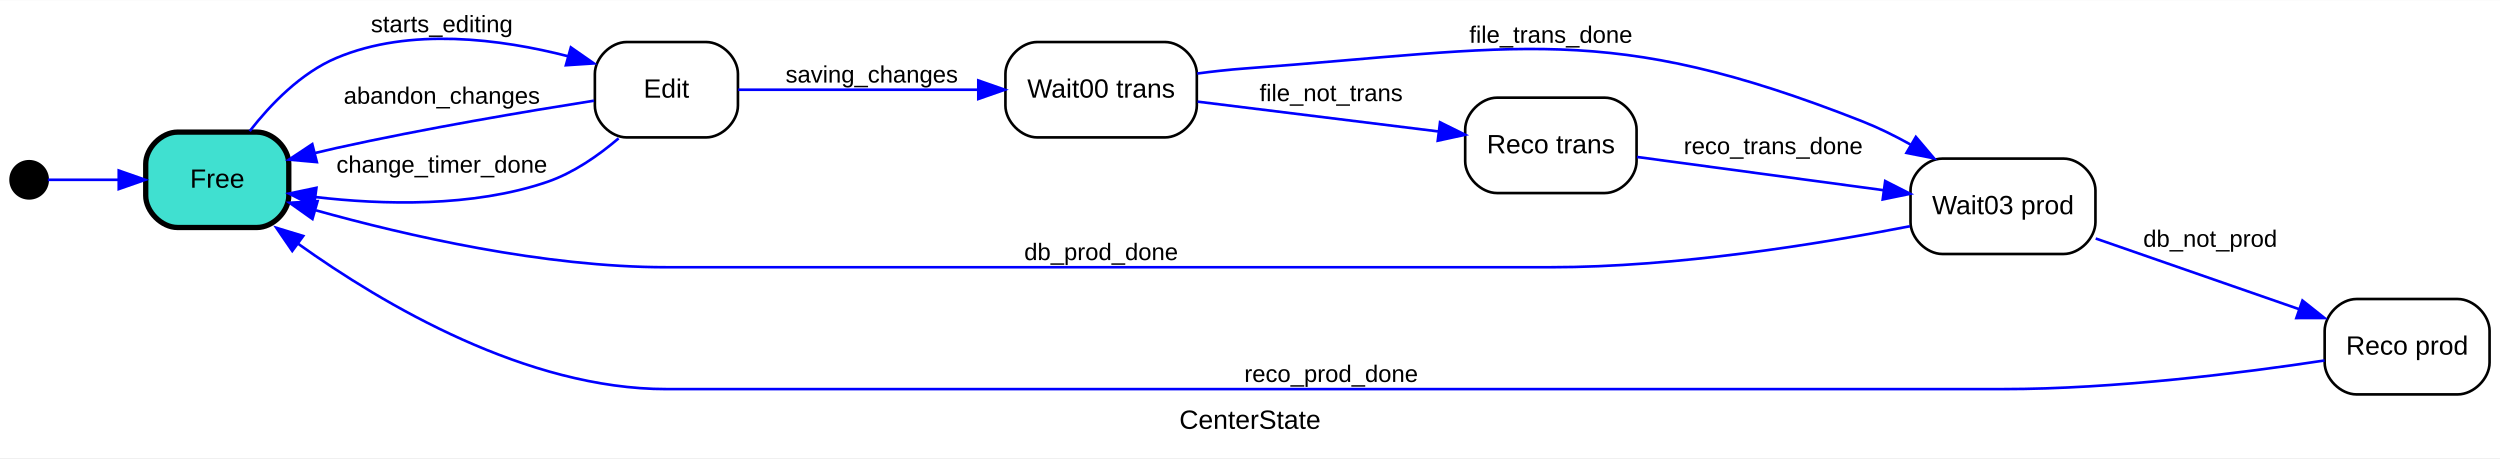
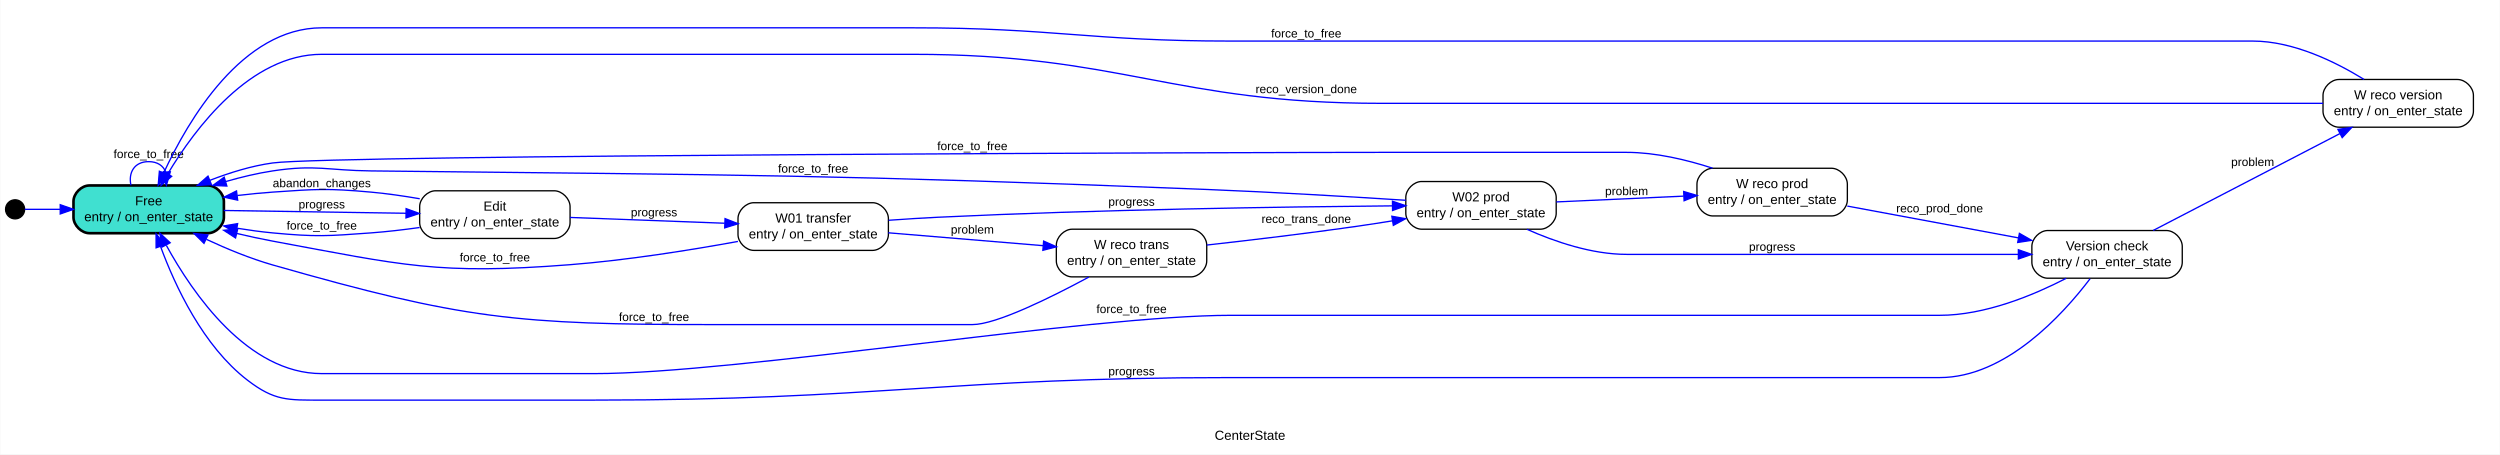
- <svg xmlns="http://www.w3.org/2000/svg" width="944pt" height="173pt" viewBox="0.00 0.00 943.61 172.80">
-   <g id="graph0" class="graph" transform="scale(1 1) rotate(0) translate(4 168.8)">
-     <polygon fill="#ffffff" stroke="transparent" points="-4,4 -4,-168.8 939.61,-168.8 939.61,4 -4,4" />
-     <text text-anchor="middle" x="467.805" y="-7" font-family="Arial" font-size="10.00" fill="#000000">CenterState</text>
+ <svg xmlns="http://www.w3.org/2000/svg" width="1887pt" height="343pt" viewBox="0.00 0.00 1886.61 343.00">
+   <g id="graph0" class="graph" transform="scale(1 1) rotate(0) translate(4 339)">
+     <polygon fill="#ffffff" stroke="transparent" points="-4,4 -4,-339 1882.608,-339 1882.608,4 -4,4" />
+     <text text-anchor="middle" x="939.304" y="-7" font-family="Arial" font-size="10.00" fill="#000000">CenterState</text>
+     <g id="clust2" class="cluster">
+ </g>
    <g id="node1" class="node">
-       <ellipse fill="#000000" stroke="#000000" cx="7" cy="-101" rx="7" ry="7" />
-       <text text-anchor="middle" x="7" y="-100.7" font-family="Times,serif" font-size="1.00" fill="#000000">i</text>
+       <ellipse fill="#000000" stroke="#000000" cx="7.2" cy="-181" rx="7.2" ry="7.2" />
    </g>
    <g id="node2" class="node">
-       <path fill="#40e0d0" stroke="#000000" stroke-width="2" d="M93,-119C93,-119 63,-119 63,-119 57,-119 51,-113 51,-107 51,-107 51,-95 51,-95 51,-89 57,-83 63,-83 63,-83 93,-83 93,-83 99,-83 105,-89 105,-95 105,-95 105,-107 105,-107 105,-113 99,-119 93,-119" />
-       <text text-anchor="middle" x="78" y="-98" font-family="Arial" font-size="10.00" fill="#000000">Free</text>
+       <path fill="#40e0d0" stroke="#000000" stroke-width="2" d="M152.79,-199C152.79,-199 63.27,-199 63.27,-199 57.27,-199 51.27,-193 51.27,-187 51.27,-187 51.27,-175 51.27,-175 51.27,-169 57.27,-163 63.27,-163 63.27,-163 152.79,-163 152.79,-163 158.79,-163 164.79,-169 164.79,-175 164.79,-175 164.79,-187 164.79,-187 164.79,-193 158.79,-199 152.79,-199" />
+       <text text-anchor="middle" x="108.03" y="-184" font-family="Arial" font-size="10.00" fill="#000000">Free</text>
+       <text text-anchor="middle" x="108.03" y="-172" font-family="Arial" font-size="10.00" fill="#000000">entry / on_enter_state</text>
    </g>
    <g id="edge1" class="edge">
-       <path fill="none" stroke="#0000ff" d="M14.067,-101C20.486,-101 30.484,-101 40.682,-101" />
-       <polygon fill="#0000ff" stroke="#0000ff" points="40.822,-104.5 50.822,-101 40.822,-97.5 40.822,-104.5" />
+       <path fill="none" stroke="#0000ff" d="M14.451,-181C20.674,-181 30.327,-181 41.112,-181" />
+       <polygon fill="#0000ff" stroke="#0000ff" points="41.27,-184.5 51.27,-181 41.27,-177.5 41.27,-184.5" />
+     </g>
+     <g id="edge3" class="edge">
+       <path fill="none" stroke="#0000ff" d="M94.643,-199.153C92.583,-208.539 97.046,-217 108.03,-217 114.724,-217 118.995,-213.858 120.845,-209.28" />
+       <polygon fill="#0000ff" stroke="#0000ff" points="124.348,-209.334 121.417,-199.153 117.359,-208.939 124.348,-209.334" />
+       <text text-anchor="middle" x="108.03" y="-219.7" font-family="Arial" font-size="9.00" fill="#000000">force_to_free</text>
    </g>
    <g id="node3" class="node">
-       <path fill="#ffffff" stroke="#000000" d="M262.528,-153C262.528,-153 232.528,-153 232.528,-153 226.528,-153 220.528,-147 220.528,-141 220.528,-141 220.528,-129 220.528,-129 220.528,-123 226.528,-117 232.528,-117 232.528,-117 262.528,-117 262.528,-117 268.528,-117 274.528,-123 274.528,-129 274.528,-129 274.528,-141 274.528,-141 274.528,-147 268.528,-153 262.528,-153" />
-       <text text-anchor="middle" x="247.528" y="-132" font-family="Arial" font-size="10.00" fill="#000000">Edit</text>
+       <path fill="#ffffff" stroke="#000000" d="M414.091,-195C414.091,-195 324.57,-195 324.57,-195 318.57,-195 312.57,-189 312.57,-183 312.57,-183 312.57,-171 312.57,-171 312.57,-165 318.57,-159 324.57,-159 324.57,-159 414.091,-159 414.091,-159 420.091,-159 426.091,-165 426.091,-171 426.091,-171 426.091,-183 426.091,-183 426.091,-189 420.091,-195 414.091,-195" />
+       <text text-anchor="middle" x="369.33" y="-180" font-family="Arial" font-size="10.00" fill="#000000">Edit</text>
+       <text text-anchor="middle" x="369.33" y="-168" font-family="Arial" font-size="10.00" fill="#000000">entry / on_enter_state</text>
    </g>
    <g id="edge2" class="edge">
-       <path fill="none" stroke="#0000ff" d="M90.243,-119.368C98.218,-129.594 109.613,-141.368 123,-147 150.748,-158.673 184.953,-154.189 210.488,-147.621" />
-       <polygon fill="#0000ff" stroke="#0000ff" points="211.468,-150.981 220.164,-144.928 209.591,-144.237 211.468,-150.981" />
-       <text text-anchor="middle" x="162.764" y="-156.7" font-family="Arial" font-size="9.00" fill="#000000">starts_editing</text>
-     </g>
-     <g id="edge3" class="edge">
-       <path fill="none" stroke="#0000ff" d="M220.187,-130.861C194.868,-126.865 156.226,-120.351 123,-113 120.353,-112.414 117.627,-111.776 114.889,-111.109" />
-       <polygon fill="#0000ff" stroke="#0000ff" points="115.589,-107.676 105.035,-108.612 113.869,-114.462 115.589,-107.676" />
-       <text text-anchor="middle" x="162.764" y="-129.7" font-family="Arial" font-size="9.00" fill="#000000">abandon_changes</text>
+       <path fill="none" stroke="#0000ff" d="M164.728,-180.132C205.165,-179.513 259.695,-178.678 302.291,-178.026" />
+       <polygon fill="#0000ff" stroke="#0000ff" points="302.347,-181.526 312.292,-177.873 302.24,-174.527 302.347,-181.526" />
+       <text text-anchor="middle" x="238.68" y="-181.7" font-family="Arial" font-size="9.00" fill="#000000">progress</text>
    </g>
    <g id="edge4" class="edge">
-       <path fill="none" stroke="#0000ff" d="M229.488,-116.643C221.852,-110.132 212.434,-103.584 202.528,-100.2 174.296,-90.557 140.319,-91.542 114.993,-94.499" />
-       <polygon fill="#0000ff" stroke="#0000ff" points="114.51,-91.032 105.055,-95.811 115.427,-97.972 114.51,-91.032" />
-       <text text-anchor="middle" x="162.764" y="-103.7" font-family="Arial" font-size="9.00" fill="#000000">change_timer_done</text>
+       <path fill="none" stroke="#0000ff" d="M312.613,-188.983C300.487,-191.071 287.712,-192.918 275.7,-194 242.926,-196.951 234.488,-196.268 201.66,-194 192.976,-193.4 183.872,-192.491 174.894,-191.426" />
+       <polygon fill="#0000ff" stroke="#0000ff" points="175.197,-187.937 164.84,-190.166 174.327,-194.882 175.197,-187.937" />
+       <text text-anchor="middle" x="238.68" y="-197.7" font-family="Arial" font-size="9.00" fill="#000000">abandon_changes</text>
+     </g>
+     <g id="edge6" class="edge">
+       <path fill="none" stroke="#0000ff" d="M312.537,-167.271C300.416,-165.576 287.663,-164.077 275.7,-163.2 242.881,-160.794 234.422,-160.113 201.66,-163.2 192.923,-164.023 183.787,-165.269 174.792,-166.728" />
+       <polygon fill="#0000ff" stroke="#0000ff" points="173.991,-163.314 164.726,-168.453 175.174,-170.213 173.991,-163.314" />
+       <text text-anchor="middle" x="238.68" y="-165.7" font-family="Arial" font-size="9.00" fill="#000000">force_to_free</text>
    </g>
    <g id="node4" class="node">
-       <path fill="#ffffff" stroke="#000000" d="M435.731,-153C435.731,-153 387.493,-153 387.493,-153 381.493,-153 375.493,-147 375.493,-141 375.493,-141 375.493,-129 375.493,-129 375.493,-123 381.493,-117 387.493,-117 387.493,-117 435.731,-117 435.731,-117 441.731,-117 447.731,-123 447.731,-129 447.731,-129 447.731,-141 447.731,-141 447.731,-147 441.731,-153 435.731,-153" />
-       <text text-anchor="middle" x="411.612" y="-132" font-family="Arial" font-size="10.00" fill="#000000">Wait00 trans</text>
+       <path fill="#ffffff" stroke="#000000" d="M654.368,-186C654.368,-186 564.847,-186 564.847,-186 558.847,-186 552.847,-180 552.847,-174 552.847,-174 552.847,-162 552.847,-162 552.847,-156 558.847,-150 564.847,-150 564.847,-150 654.368,-150 654.368,-150 660.368,-150 666.368,-156 666.368,-162 666.368,-162 666.368,-174 666.368,-174 666.368,-180 660.368,-186 654.368,-186" />
+       <text text-anchor="middle" x="609.607" y="-171" font-family="Arial" font-size="10.00" fill="#000000">W01 transfer</text>
+       <text text-anchor="middle" x="609.607" y="-159" font-family="Arial" font-size="10.00" fill="#000000">entry / on_enter_state</text>
    </g>
    <g id="edge5" class="edge">
-       <path fill="none" stroke="#0000ff" d="M274.623,-135C299.213,-135 335.991,-135 365.25,-135" />
-       <polygon fill="#0000ff" stroke="#0000ff" points="365.254,-138.5 375.254,-135 365.254,-131.5 365.254,-138.5" />
-       <text text-anchor="middle" x="325.04" y="-137.7" font-family="Arial" font-size="9.00" fill="#000000">saving_changes</text>
+       <path fill="none" stroke="#0000ff" d="M425.968,-174.879C460.971,-173.567 506.065,-171.878 542.807,-170.502" />
+       <polygon fill="#0000ff" stroke="#0000ff" points="543.072,-173.995 552.934,-170.123 542.81,-167 543.072,-173.995" />
+       <text text-anchor="middle" x="489.469" y="-175.7" font-family="Arial" font-size="9.00" fill="#000000">progress</text>
+     </g>
+     <g id="edge9" class="edge">
+       <path fill="none" stroke="#0000ff" d="M552.798,-156.753C516.651,-150.178 468.753,-142.535 425.96,-139.2 326.26,-131.43 299.988,-138.78 201.66,-157 192.815,-158.639 183.568,-160.644 174.476,-162.79" />
+       <polygon fill="#0000ff" stroke="#0000ff" points="173.589,-159.404 164.697,-165.163 175.24,-166.206 173.589,-159.404" />
+       <text text-anchor="middle" x="369.33" y="-141.7" font-family="Arial" font-size="9.00" fill="#000000">force_to_free</text>
    </g>
    <g id="node5" class="node">
-       <path fill="#ffffff" stroke="#000000" d="M774.913,-109C774.913,-109 729.115,-109 729.115,-109 723.115,-109 717.115,-103 717.115,-97 717.115,-97 717.115,-85 717.115,-85 717.115,-79 723.115,-73 729.115,-73 729.115,-73 774.913,-73 774.913,-73 780.913,-73 786.913,-79 786.913,-85 786.913,-85 786.913,-97 786.913,-97 786.913,-103 780.913,-109 774.913,-109" />
-       <text text-anchor="middle" x="752.014" y="-88" font-family="Arial" font-size="10.00" fill="#000000">Wait03 prod</text>
+       <path fill="#ffffff" stroke="#000000" d="M1158.428,-202C1158.428,-202 1068.908,-202 1068.908,-202 1062.908,-202 1056.908,-196 1056.908,-190 1056.908,-190 1056.908,-178 1056.908,-178 1056.908,-172 1062.908,-166 1068.908,-166 1068.908,-166 1158.428,-166 1158.428,-166 1164.428,-166 1170.428,-172 1170.428,-178 1170.428,-178 1170.428,-190 1170.428,-190 1170.428,-196 1164.428,-202 1158.428,-202" />
+       <text text-anchor="middle" x="1113.668" y="-187" font-family="Arial" font-size="10.00" fill="#000000">W02 prod</text>
+       <text text-anchor="middle" x="1113.668" y="-175" font-family="Arial" font-size="10.00" fill="#000000">entry / on_enter_state</text>
    </g>
-     <g id="edge6" class="edge">
-       <path fill="none" stroke="#0000ff" d="M447.88,-141.114C453.809,-141.899 459.9,-142.575 465.672,-143 569.501,-150.641 602.209,-161.184 699.064,-123 705.097,-120.622 711.23,-117.585 717.079,-114.333" />
-       <polygon fill="#0000ff" stroke="#0000ff" points="719.129,-117.189 725.983,-109.11 715.587,-111.151 719.129,-117.189" />
-       <text text-anchor="middle" x="581.369" y="-152.7" font-family="Arial" font-size="9.00" fill="#000000">file_trans_done</text>
+     <g id="edge7" class="edge">
+       <path fill="none" stroke="#0000ff" d="M666.519,-172.737C678.631,-173.61 691.352,-174.426 703.237,-175 824.245,-180.846 965.507,-182.897 1046.777,-183.615" />
+       <polygon fill="#0000ff" stroke="#0000ff" points="1046.84,-187.115 1056.869,-183.7 1046.899,-180.115 1046.84,-187.115" />
+       <text text-anchor="middle" x="849.885" y="-183.7" font-family="Arial" font-size="9.00" fill="#000000">progress</text>
+     </g>
+     <g id="node7" class="node">
+       <path fill="#ffffff" stroke="#000000" d="M894.645,-166C894.645,-166 805.124,-166 805.124,-166 799.124,-166 793.124,-160 793.124,-154 793.124,-154 793.124,-142 793.124,-142 793.124,-136 799.124,-130 805.124,-130 805.124,-130 894.645,-130 894.645,-130 900.645,-130 906.645,-136 906.645,-142 906.645,-142 906.645,-154 906.645,-154 906.645,-160 900.645,-166 894.645,-166" />
+       <text text-anchor="middle" x="849.885" y="-151" font-family="Arial" font-size="10.00" fill="#000000">W reco trans</text>
+       <text text-anchor="middle" x="849.885" y="-139" font-family="Arial" font-size="10.00" fill="#000000">entry / on_enter_state</text>
+     </g>
+     <g id="edge8" class="edge">
+       <path fill="none" stroke="#0000ff" d="M666.246,-163.286C701.248,-160.372 746.342,-156.619 783.085,-153.56" />
+       <polygon fill="#0000ff" stroke="#0000ff" points="783.536,-157.035 793.211,-152.717 782.955,-150.059 783.536,-157.035" />
+       <text text-anchor="middle" x="729.746" y="-162.7" font-family="Arial" font-size="9.00" fill="#000000">problem</text>
+     </g>
+     <g id="edge12" class="edge">
+       <path fill="none" stroke="#0000ff" d="M1056.984,-187.83C1015.365,-190.509 957.448,-193.96 906.515,-196 626.308,-207.222 556.114,-206.889 275.7,-210 242.796,-210.365 234.196,-214.923 201.66,-210 189.961,-208.23 177.71,-205.282 166.07,-201.926" />
+       <polygon fill="#0000ff" stroke="#0000ff" points="167.046,-198.565 156.461,-199.029 165.025,-205.267 167.046,-198.565" />
+       <text text-anchor="middle" x="609.607" y="-208.7" font-family="Arial" font-size="9.00" fill="#000000">force_to_free</text>
    </g>
    <g id="node6" class="node">
-       <path fill="#ffffff" stroke="#000000" d="M601.712,-132C601.712,-132 561.026,-132 561.026,-132 555.026,-132 549.026,-126 549.026,-120 549.026,-120 549.026,-108 549.026,-108 549.026,-102 555.026,-96 561.026,-96 561.026,-96 601.712,-96 601.712,-96 607.712,-96 613.712,-102 613.712,-108 613.712,-108 613.712,-120 613.712,-120 613.712,-126 607.712,-132 601.712,-132" />
-       <text text-anchor="middle" x="581.369" y="-111" font-family="Arial" font-size="10.00" fill="#000000">Reco trans</text>
-     </g>
-     <g id="edge7" class="edge">
-       <path fill="none" stroke="#0000ff" d="M448.029,-130.495C474.636,-127.204 510.798,-122.73 538.75,-119.272" />
-       <polygon fill="#0000ff" stroke="#0000ff" points="539.529,-122.703 549.024,-118.001 538.67,-115.756 539.529,-122.703" />
-       <text text-anchor="middle" x="498.435" y="-130.7" font-family="Arial" font-size="9.00" fill="#000000">file_not_trans</text>
-     </g>
-     <g id="edge8" class="edge">
-       <path fill="none" stroke="#0000ff" d="M716.903,-83.469C682.533,-76.761 628.601,-68 581.369,-68 247.528,-68 247.528,-68 247.528,-68 201.333,-68 149.341,-79.952 115.26,-89.47" />
-       <polygon fill="#0000ff" stroke="#0000ff" points="113.932,-86.209 105.284,-92.33 115.861,-92.938 113.932,-86.209" />
-       <text text-anchor="middle" x="411.612" y="-70.7" font-family="Arial" font-size="9.00" fill="#000000">db_prod_done</text>
-     </g>
-     <g id="node7" class="node">
-       <path fill="#ffffff" stroke="#000000" d="M923.671,-56C923.671,-56 885.427,-56 885.427,-56 879.427,-56 873.427,-50 873.427,-44 873.427,-44 873.427,-32 873.427,-32 873.427,-26 879.427,-20 885.427,-20 885.427,-20 923.671,-20 923.671,-20 929.671,-20 935.671,-26 935.671,-32 935.671,-32 935.671,-44 935.671,-44 935.671,-50 929.671,-56 923.671,-56" />
-       <text text-anchor="middle" x="904.549" y="-35" font-family="Arial" font-size="10.00" fill="#000000">Reco prod</text>
-     </g>
-     <g id="edge9" class="edge">
-       <path fill="none" stroke="#0000ff" d="M787.008,-78.841C809.891,-70.89 839.866,-60.475 863.819,-52.152" />
-       <polygon fill="#0000ff" stroke="#0000ff" points="865.045,-55.431 873.342,-48.843 862.747,-48.819 865.045,-55.431" />
-       <text text-anchor="middle" x="830.226" y="-75.7" font-family="Arial" font-size="9.00" fill="#000000">db_not_prod</text>
+       <path fill="#ffffff" stroke="#000000" d="M1630.976,-165C1630.976,-165 1541.456,-165 1541.456,-165 1535.456,-165 1529.456,-159 1529.456,-153 1529.456,-153 1529.456,-141 1529.456,-141 1529.456,-135 1535.456,-129 1541.456,-129 1541.456,-129 1630.976,-129 1630.976,-129 1636.976,-129 1642.976,-135 1642.976,-141 1642.976,-141 1642.976,-153 1642.976,-153 1642.976,-159 1636.976,-165 1630.976,-165" />
+       <text text-anchor="middle" x="1586.216" y="-150" font-family="Arial" font-size="10.00" fill="#000000">Version check</text>
+       <text text-anchor="middle" x="1586.216" y="-138" font-family="Arial" font-size="10.00" fill="#000000">entry / on_enter_state</text>
    </g>
    <g id="edge10" class="edge">
-       <path fill="none" stroke="#0000ff" d="M613.867,-109.62C640.251,-106.064 677.743,-101.01 707.014,-97.065" />
-       <polygon fill="#0000ff" stroke="#0000ff" points="707.55,-100.525 716.993,-95.72 706.615,-93.587 707.55,-100.525" />
-       <text text-anchor="middle" x="665.302" y="-110.7" font-family="Arial" font-size="9.00" fill="#000000">reco_trans_done</text>
+       <path fill="none" stroke="#0000ff" d="M1148.304,-165.934C1169.455,-156.541 1197.381,-147 1223.549,-147 1223.549,-147 1223.549,-147 1459.823,-147 1479.074,-147 1499.975,-147 1519.134,-147" />
+       <polygon fill="#0000ff" stroke="#0000ff" points="1519.275,-150.5 1529.275,-147 1519.275,-143.5 1519.275,-150.5" />
+       <text text-anchor="middle" x="1333.43" y="-149.7" font-family="Arial" font-size="9.00" fill="#000000">progress</text>
+     </g>
+     <g id="node8" class="node">
+       <path fill="#ffffff" stroke="#000000" d="M1378.19,-212C1378.19,-212 1288.669,-212 1288.669,-212 1282.669,-212 1276.669,-206 1276.669,-200 1276.669,-200 1276.669,-188 1276.669,-188 1276.669,-182 1282.669,-176 1288.669,-176 1288.669,-176 1378.19,-176 1378.19,-176 1384.19,-176 1390.19,-182 1390.19,-188 1390.19,-188 1390.19,-200 1390.19,-200 1390.19,-206 1384.19,-212 1378.19,-212" />
+       <text text-anchor="middle" x="1333.43" y="-197" font-family="Arial" font-size="10.00" fill="#000000">W reco prod</text>
+       <text text-anchor="middle" x="1333.43" y="-185" font-family="Arial" font-size="10.00" fill="#000000">entry / on_enter_state</text>
    </g>
    <g id="edge11" class="edge">
-       <path fill="none" stroke="#0000ff" d="M873.391,-32.805C842.634,-28.133 794.218,-22 752.014,-22 247.528,-22 247.528,-22 247.528,-22 194.918,-22 140.996,-53.644 108.495,-76.877" />
-       <polygon fill="#0000ff" stroke="#0000ff" points="106.308,-74.141 100.312,-82.876 110.447,-79.787 106.308,-74.141" />
-       <text text-anchor="middle" x="498.435" y="-24.7" font-family="Arial" font-size="9.00" fill="#000000">reco_prod_done</text>
+       <path fill="none" stroke="#0000ff" d="M1170.548,-186.588C1199.913,-187.924 1235.919,-189.563 1266.603,-190.959" />
+       <polygon fill="#0000ff" stroke="#0000ff" points="1266.639,-194.464 1276.788,-191.423 1266.958,-187.472 1266.639,-194.464" />
+       <text text-anchor="middle" x="1223.549" y="-191.7" font-family="Arial" font-size="9.00" fill="#000000">problem</text>
+     </g>
+     <g id="edge13" class="edge">
+       <path fill="none" stroke="#0000ff" d="M1573.407,-128.626C1552.843,-101.523 1509.678,-54 1459.823,-54 925.015,-54 925.015,-54 925.015,-54 711.301,-54 658.174,-37 444.46,-37 238.68,-37 238.68,-37 238.68,-37 212.905,-37 203.117,-36.32 182.66,-52 149.044,-77.766 127.903,-123.328 117.029,-152.833" />
+       <polygon fill="#0000ff" stroke="#0000ff" points="113.631,-151.946 113.607,-162.54 120.233,-154.273 113.631,-151.946" />
+       <text text-anchor="middle" x="849.885" y="-55.7" font-family="Arial" font-size="9.00" fill="#000000">progress</text>
+     </g>
+     <g id="edge15" class="edge">
+       <path fill="none" stroke="#0000ff" d="M1555.402,-128.952C1530.48,-116.064 1494.033,-101 1459.823,-101 925.015,-101 925.015,-101 925.015,-101 817.778,-101 551.697,-57 444.46,-57 238.68,-57 238.68,-57 238.68,-57 182.846,-57 141.342,-117.317 121.339,-153.815" />
+       <polygon fill="#0000ff" stroke="#0000ff" points="118.079,-152.493 116.497,-162.969 124.266,-155.767 118.079,-152.493" />
+       <text text-anchor="middle" x="849.885" y="-102.7" font-family="Arial" font-size="9.00" fill="#000000">force_to_free</text>
+     </g>
+     <g id="node9" class="node">
+       <path fill="#ffffff" stroke="#000000" d="M1850.738,-279C1850.738,-279 1761.217,-279 1761.217,-279 1755.217,-279 1749.217,-273 1749.217,-267 1749.217,-267 1749.217,-255 1749.217,-255 1749.217,-249 1755.217,-243 1761.217,-243 1761.217,-243 1850.738,-243 1850.738,-243 1856.738,-243 1862.738,-249 1862.738,-255 1862.738,-255 1862.738,-267 1862.738,-267 1862.738,-273 1856.738,-279 1850.738,-279" />
+       <text text-anchor="middle" x="1805.978" y="-264" font-family="Arial" font-size="10.00" fill="#000000">W reco version</text>
+       <text text-anchor="middle" x="1805.978" y="-252" font-family="Arial" font-size="10.00" fill="#000000">entry / on_enter_state</text>
+     </g>
+     <g id="edge14" class="edge">
+       <path fill="none" stroke="#0000ff" d="M1621.038,-165.064C1659.182,-184.851 1720.442,-216.629 1761.906,-238.138" />
+       <polygon fill="#0000ff" stroke="#0000ff" points="1760.467,-241.334 1770.956,-242.833 1763.691,-235.121 1760.467,-241.334" />
+       <text text-anchor="middle" x="1696.097" y="-213.7" font-family="Arial" font-size="9.00" fill="#000000">problem</text>
+     </g>
+     <g id="edge17" class="edge">
+       <path fill="none" stroke="#0000ff" d="M817.655,-129.869C788.554,-114.181 747.64,-94 729.746,-94 534.477,-94 534.477,-94 534.477,-94 385.213,-94 345.193,-98.032 201.66,-139 184.777,-143.819 167.018,-151.151 151.559,-158.348" />
+       <polygon fill="#0000ff" stroke="#0000ff" points="149.775,-155.321 142.259,-162.788 152.791,-161.638 149.775,-155.321" />
+       <text text-anchor="middle" x="489.469" y="-96.7" font-family="Arial" font-size="9.00" fill="#000000">force_to_free</text>
+     </g>
+     <g id="edge16" class="edge">
+       <path fill="none" stroke="#0000ff" d="M906.693,-154.04C939.809,-157.736 982.348,-162.786 1020.038,-168.2 1028.693,-169.443 1037.78,-170.85 1046.75,-172.298" />
+       <polygon fill="#0000ff" stroke="#0000ff" points="1046.363,-175.781 1056.797,-173.945 1047.495,-168.873 1046.363,-175.781" />
+       <text text-anchor="middle" x="981.776" y="-170.7" font-family="Arial" font-size="9.00" fill="#000000">reco_trans_done</text>
+     </g>
+     <g id="edge19" class="edge">
+       <path fill="none" stroke="#0000ff" d="M1288.468,-212.057C1268.86,-218.411 1245.4,-224 1223.549,-224 1038.538,-224 1038.538,-224 1038.538,-224 958.692,-224 246.642,-222.145 201.66,-216 185.722,-213.823 169.05,-208.633 154.266,-202.898" />
+       <polygon fill="#0000ff" stroke="#0000ff" points="155.431,-199.594 144.849,-199.077 152.799,-206.081 155.431,-199.594" />
+       <text text-anchor="middle" x="729.746" y="-225.7" font-family="Arial" font-size="9.00" fill="#000000">force_to_free</text>
+     </g>
+     <g id="edge18" class="edge">
+       <path fill="none" stroke="#0000ff" d="M1390.16,-183.452C1428.405,-176.341 1479.026,-166.93 1519.25,-159.451" />
+       <polygon fill="#0000ff" stroke="#0000ff" points="1520.047,-162.863 1529.238,-157.594 1518.767,-155.981 1520.047,-162.863" />
+       <text text-anchor="middle" x="1459.823" y="-178.7" font-family="Arial" font-size="9.00" fill="#000000">reco_prod_done</text>
+     </g>
+     <g id="edge20" class="edge">
+       <path fill="none" stroke="#0000ff" d="M1749.231,-261C1732.151,-261 1713.361,-261 1696.097,-261 1038.538,-261 1038.538,-261 1038.538,-261 880.436,-261 842.84,-298 684.737,-298 238.68,-298 238.68,-298 238.68,-298 184.876,-298 143.099,-242.253 122.382,-207.72" />
+       <polygon fill="#0000ff" stroke="#0000ff" points="125.384,-205.919 117.339,-199.025 119.329,-209.431 125.384,-205.919" />
+       <text text-anchor="middle" x="981.776" y="-268.7" font-family="Arial" font-size="9.00" fill="#000000">reco_version_done</text>
+     </g>
+     <g id="edge21" class="edge">
+       <path fill="none" stroke="#0000ff" d="M1780.205,-279.037C1758.732,-292.291 1726.805,-308 1696.097,-308 925.015,-308 925.015,-308 925.015,-308 818.132,-308 791.62,-318 684.737,-318 238.68,-318 238.68,-318 238.68,-318 178.713,-318 137.859,-248.408 119.335,-208.424" />
+       <polygon fill="#0000ff" stroke="#0000ff" points="122.486,-206.895 115.21,-199.192 116.095,-209.75 122.486,-206.895" />
+       <text text-anchor="middle" x="981.776" y="-310.7" font-family="Arial" font-size="9.00" fill="#000000">force_to_free</text>
    </g>
  </g>
</svg>
